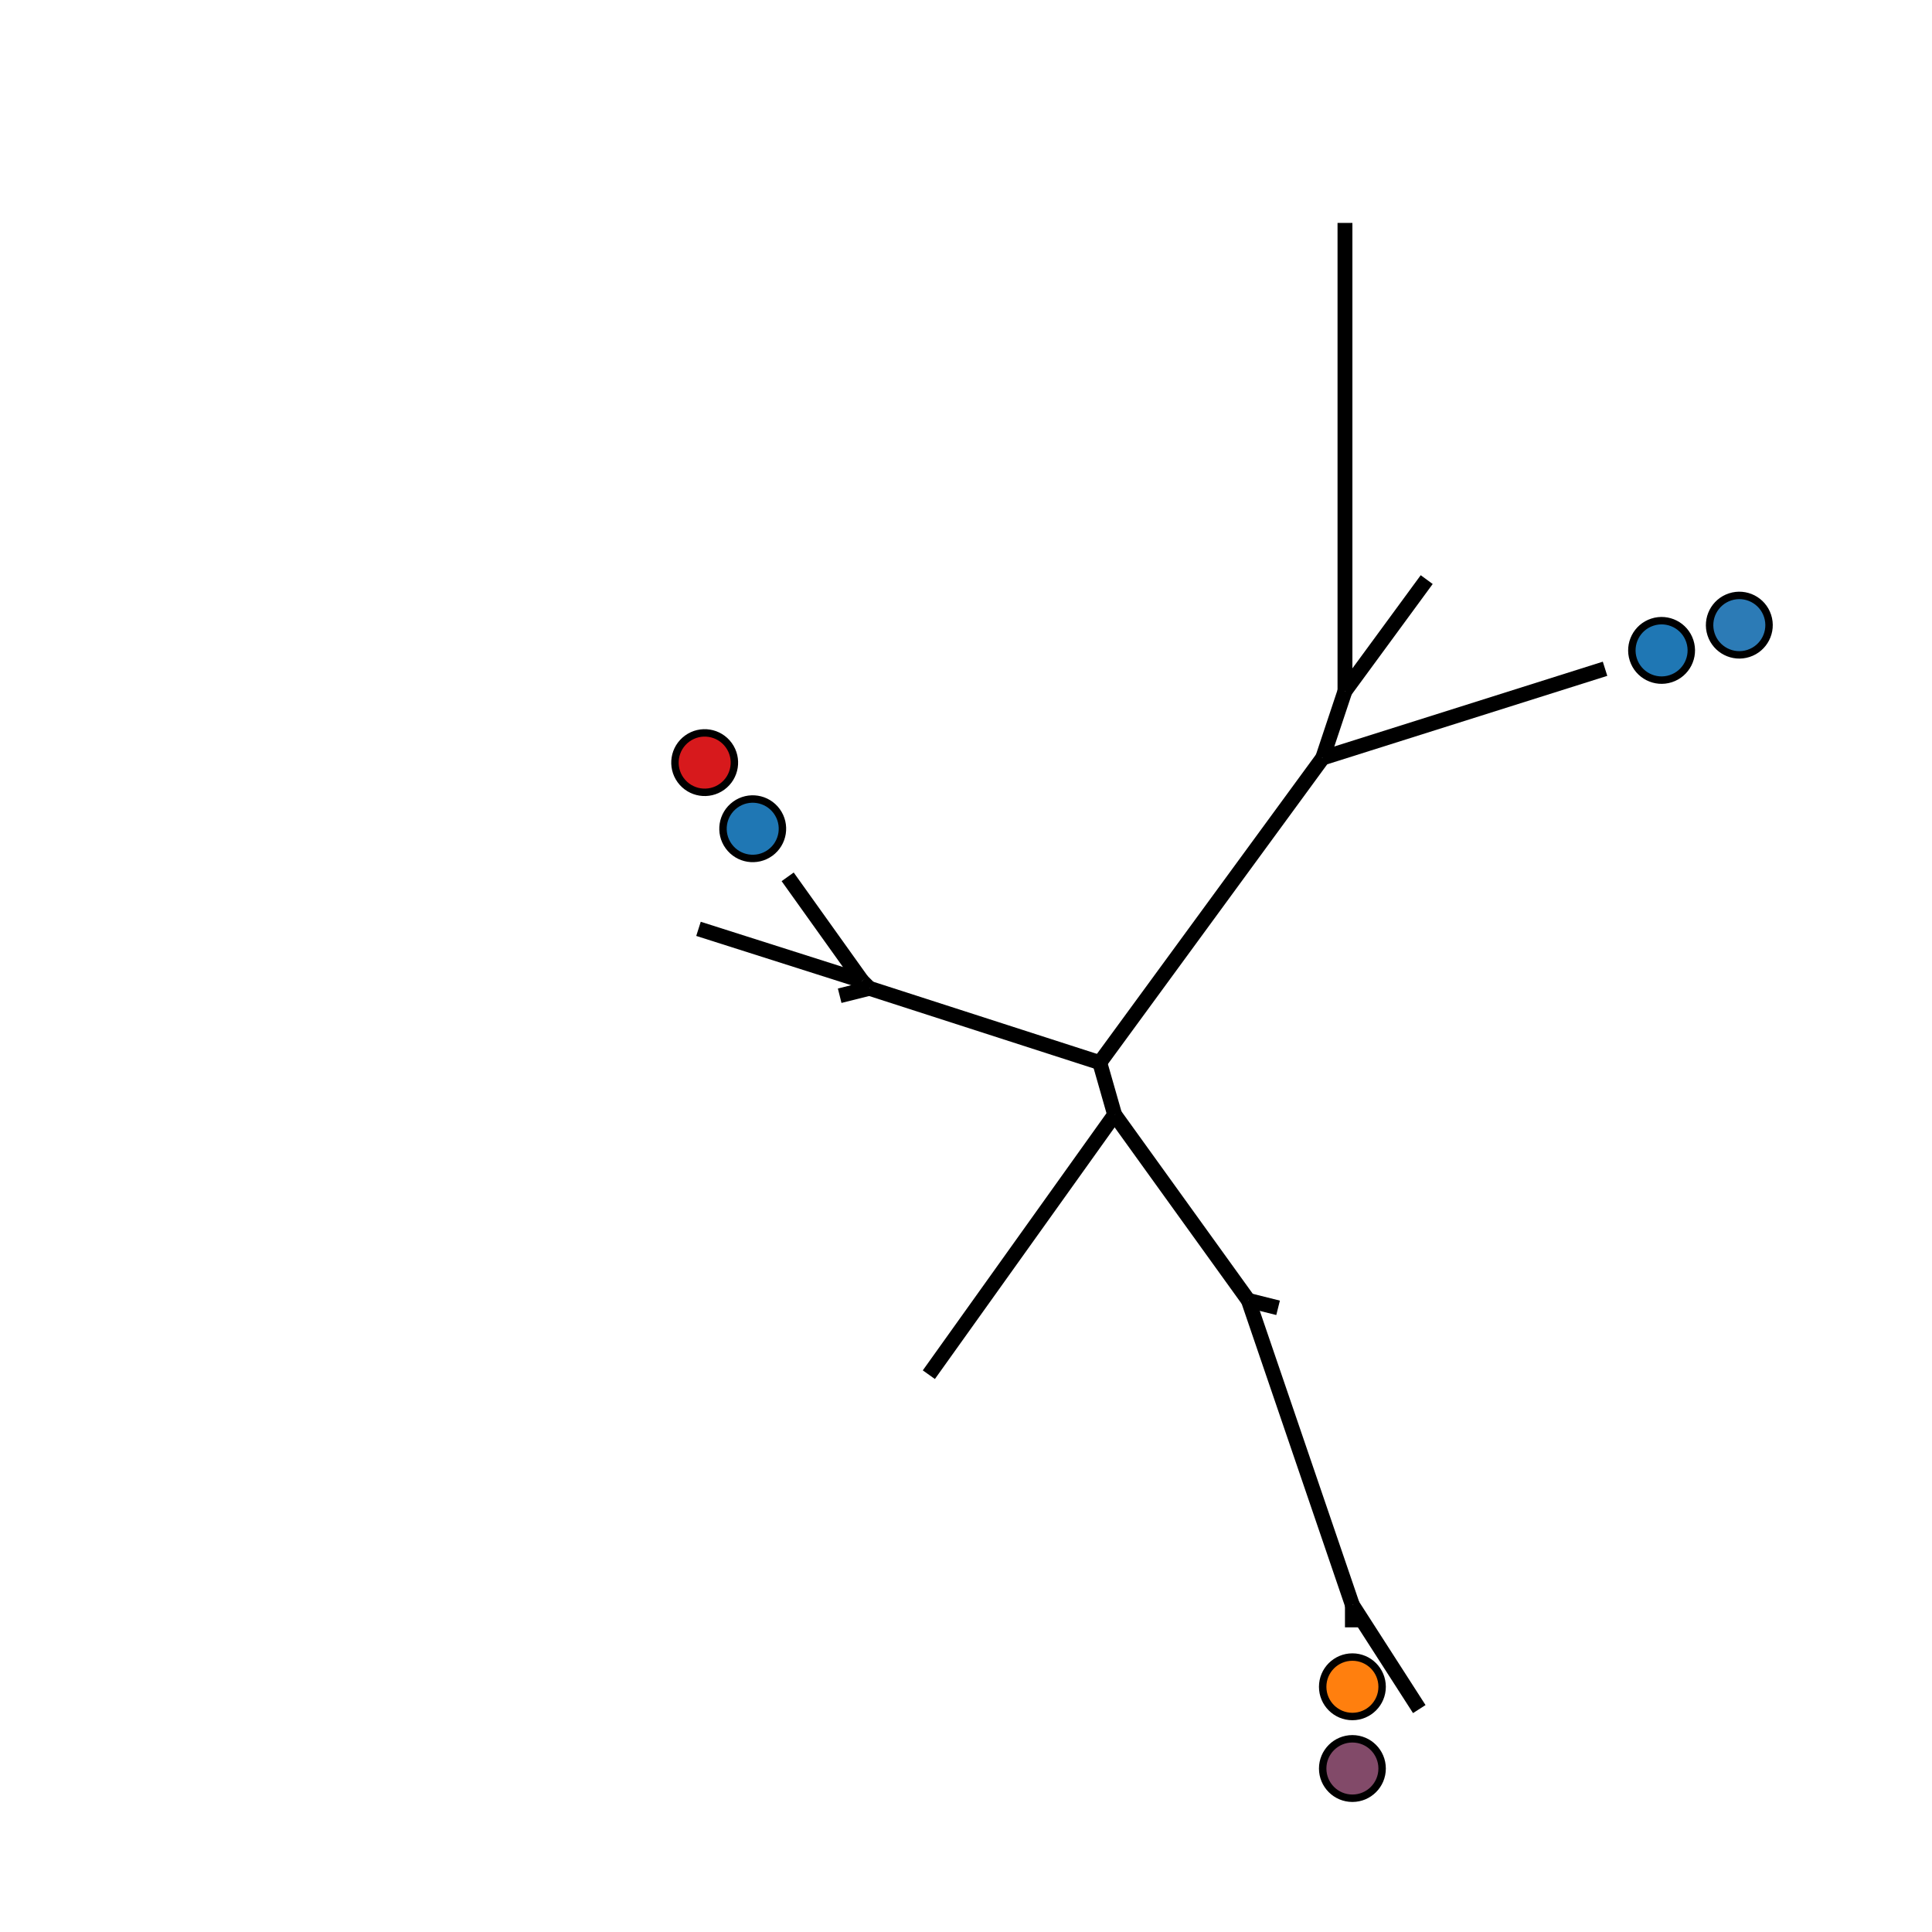
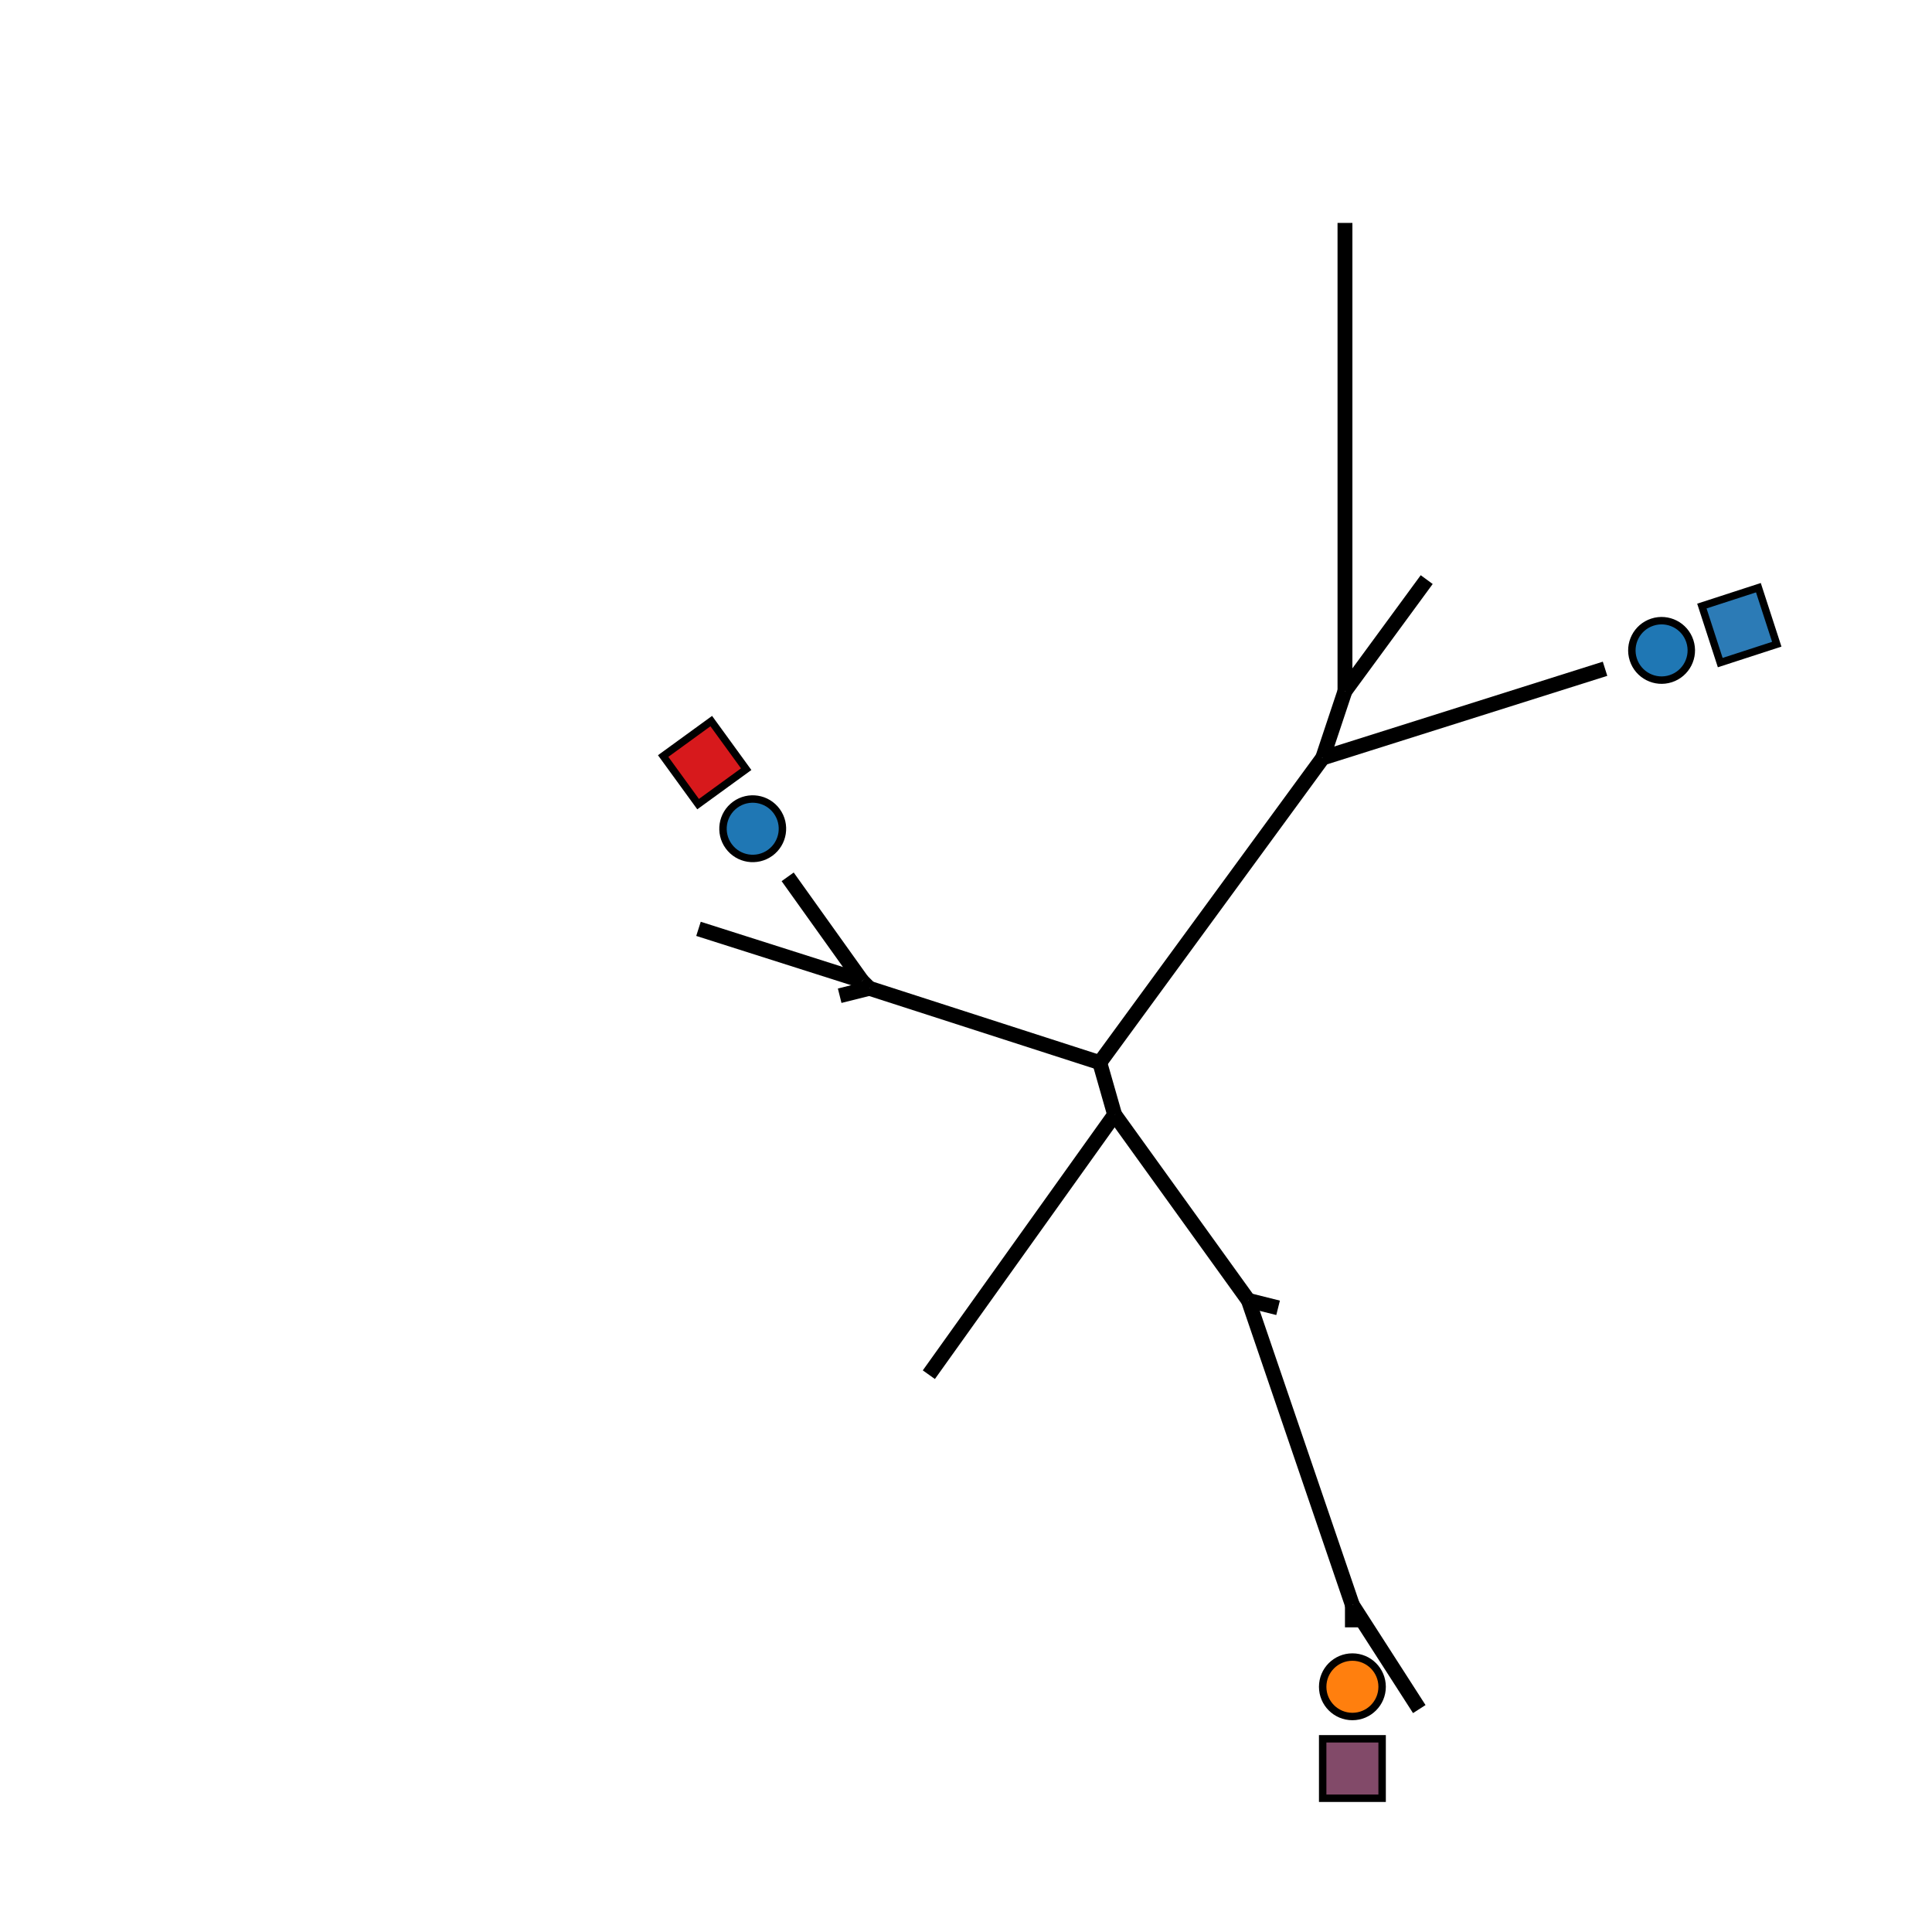
<svg xmlns="http://www.w3.org/2000/svg" width="260" height="260">
  <line x1="172" y1="176" x2="168" y2="175" style="stroke-width:2; fill:black; stroke: black;" />
  <line x1="191" y1="230" x2="182" y2="216" style="stroke-width:2; fill:black; stroke: black;" />
  <line x1="182" y1="219" x2="182" y2="216" style="stroke-width:2; fill:black; stroke: black;" />
  <line x1="182" y1="216" x2="168" y2="175" style="stroke-width:2; fill:black; stroke: black;" />
  <line x1="168" y1="175" x2="150" y2="150" style="stroke-width:2; fill:black; stroke: black;" />
  <line x1="125" y1="185" x2="150" y2="150" style="stroke-width:2; fill:black; stroke: black;" />
  <line x1="113" y1="134" x2="117" y2="133" style="stroke-width:2; fill:black; stroke: black;" />
  <line x1="94" y1="125" x2="116" y2="132" style="stroke-width:2; fill:black; stroke: black;" />
  <line x1="106" y1="118" x2="116" y2="132" style="stroke-width:2; fill:black; stroke: black;" />
  <line x1="116" y1="132" x2="117" y2="133" style="stroke-width:2; fill:black; stroke: black;" />
  <line x1="117" y1="133" x2="148" y2="143" style="stroke-width:2; fill:black; stroke: black;" />
  <line x1="181" y1="30" x2="181" y2="93" style="stroke-width:2; fill:black; stroke: black;" />
  <line x1="192" y1="78" x2="181" y2="93" style="stroke-width:2; fill:black; stroke: black;" />
  <line x1="181" y1="93" x2="178" y2="102" style="stroke-width:2; fill:black; stroke: black;" />
  <line x1="216" y1="90" x2="178" y2="102" style="stroke-width:2; fill:black; stroke: black;" />
  <line x1="178" y1="102" x2="148" y2="143" style="stroke-width:2; fill:black; stroke: black;" />
  <line x1="148" y1="143" x2="150" y2="150" style="stroke-width:2; fill:black; stroke: black;" />
  <g transform="translate(182,219)">
    <g transform="rotate(90)">
      <circle cx="8" cy="0" r="4" style="stroke-width:1;fill:#ff7f0eff;stroke:black;" />
    </g>
  </g>
  <g transform="translate(182,219)">
    <g transform="rotate(90)">
-       <circle cx="19" cy="0" r="4" style="stroke-width:1;fill:#824a69ff;stroke:black;" />
+       <rect x="15" y="-4" width="8" height="8" style="stroke-width:1;fill:#824a69ff;stroke:black;" />
    </g>
  </g>
  <g transform="translate(106,118)">
    <g transform="rotate(54)">
      <circle cx="-8" cy="0" r="4" style="stroke-width:1;fill:#1f77b4ff;stroke:black;" />
    </g>
  </g>
  <g transform="translate(106,118)">
    <g transform="rotate(54)">
-       <circle cx="-19" cy="0" r="4" style="stroke-width:1;fill:#d7191cff;stroke:black;" />
+       <rect x="-23" y="-4" width="8" height="8" style="stroke-width:1;fill:#d7191cff;stroke:black;" />
    </g>
  </g>
  <g transform="translate(216,90)">
    <g transform="rotate(342)">
      <circle cx="8" cy="0" r="4" style="stroke-width:1;fill:#1f77b4ff;stroke:black;" />
    </g>
  </g>
  <g transform="translate(216,90)">
    <g transform="rotate(342)">
-       <circle cx="19" cy="0" r="4" style="stroke-width:1;fill:#2c7bb6ff;stroke:black;" />
+       <rect x="15" y="-4" width="8" height="8" style="stroke-width:1;fill:#2c7bb6ff;stroke:black;" />
    </g>
  </g>
</svg>
